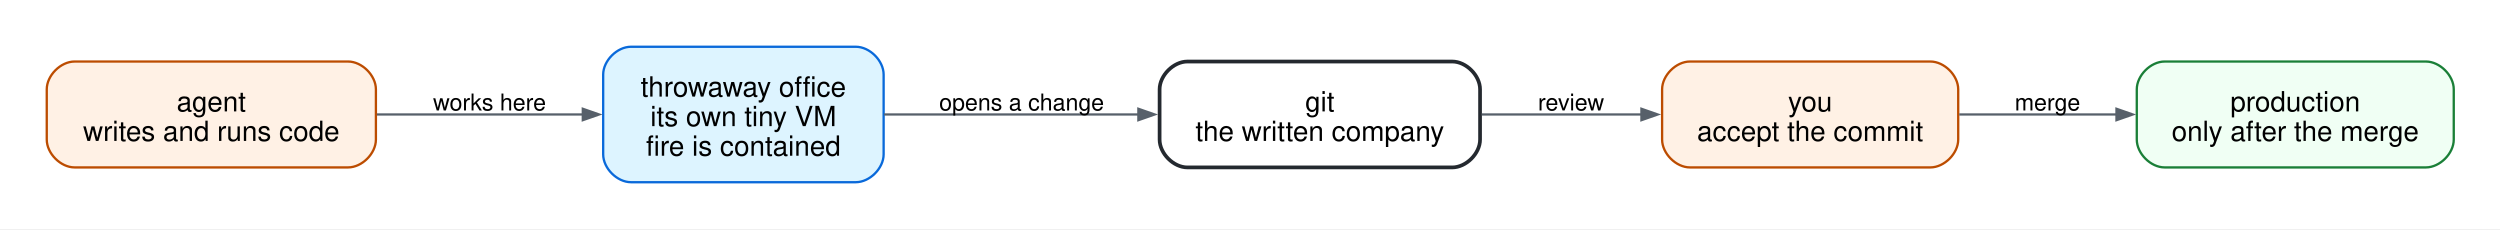
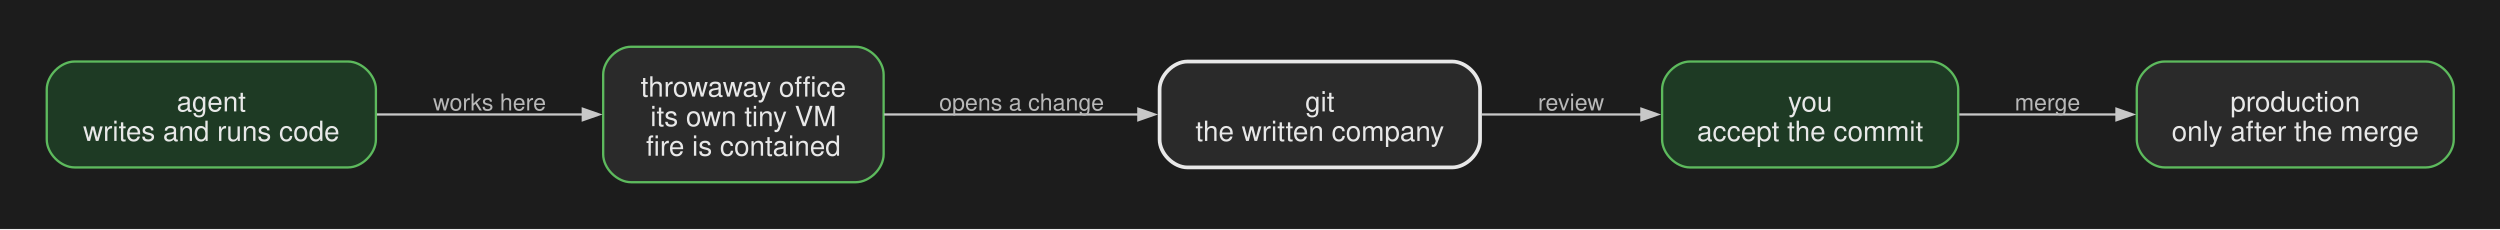
<svg xmlns="http://www.w3.org/2000/svg" width="1078pt" height="99pt" viewBox="0.00 0.00 1078.00 99.00">
  <g id="graph0" class="graph" transform="scale(1 1) rotate(0) translate(20.16 78.57)">
-     <polygon fill="#ffffff" stroke="none" points="-20.16,20.16 -20.16,-78.57 1058.06,-78.57 1058.06,20.16 -20.16,20.16" />
+     <polygon fill="#1c1c1c" stroke="none" points="-20.16,20.16 -20.16,-78.57 1058.06,-78.57 1058.06,20.16 -20.16,20.16" />
    <g id="node1" class="node">
-       <path fill="#fff1e5" stroke="#bc4c00" d="M129.93,-52.04C129.93,-52.04 12,-52.04 12,-52.04 6,-52.04 0,-46.04 0,-40.04 0,-40.04 0,-18.38 0,-18.38 0,-12.38 6,-6.38 12,-6.38 12,-6.38 129.93,-6.38 129.93,-6.38 135.93,-6.38 141.93,-12.38 141.93,-18.38 141.93,-18.38 141.93,-40.04 141.93,-40.04 141.93,-46.04 135.93,-52.04 129.93,-52.04" />
-       <text xml:space="preserve" text-anchor="middle" x="70.96" y="-30.55" font-family="Helvetica,sans-Serif" font-size="12.00">agent</text>
-       <text xml:space="preserve" text-anchor="middle" x="70.96" y="-17.8" font-family="Helvetica,sans-Serif" font-size="12.00">writes and runs code</text>
+       <path fill="#1e3a24" stroke="#5dba5d" d="M129.93,-52.04C129.93,-52.04 12,-52.04 12,-52.04 6,-52.04 0,-46.04 0,-40.04 0,-40.04 0,-18.38 0,-18.38 0,-12.38 6,-6.38 12,-6.38 12,-6.38 129.93,-6.38 129.93,-6.38 135.93,-6.38 141.93,-12.38 141.93,-18.38 141.93,-18.38 141.93,-40.04 141.93,-40.04 141.93,-46.04 135.93,-52.04 129.93,-52.04" />
+       <text xml:space="preserve" text-anchor="middle" x="70.96" y="-30.55" font-family="Helvetica,sans-Serif" font-size="12.00" fill="#e8e8e8">agent</text>
+       <text xml:space="preserve" text-anchor="middle" x="70.96" y="-17.8" font-family="Helvetica,sans-Serif" font-size="12.00" fill="#e8e8e8">writes and runs code</text>
    </g>
    <g id="node2" class="node">
-       <path fill="#ddf4ff" stroke="#0969da" d="M348.86,-58.41C348.86,-58.41 251.93,-58.41 251.93,-58.41 245.93,-58.41 239.93,-52.41 239.93,-46.41 239.93,-46.41 239.93,-12 239.93,-12 239.93,-6 245.93,0 251.93,0 251.93,0 348.86,0 348.86,0 354.86,0 360.86,-6 360.86,-12 360.86,-12 360.86,-46.41 360.86,-46.41 360.86,-52.41 354.86,-58.41 348.86,-58.41" />
-       <text xml:space="preserve" text-anchor="middle" x="300.39" y="-36.93" font-family="Helvetica,sans-Serif" font-size="12.00">throwaway office</text>
-       <text xml:space="preserve" text-anchor="middle" x="300.39" y="-24.18" font-family="Helvetica,sans-Serif" font-size="12.00">its own tiny VM</text>
-       <text xml:space="preserve" text-anchor="middle" x="300.39" y="-11.43" font-family="Helvetica,sans-Serif" font-size="12.00">fire is contained</text>
+       <path fill="#2a2a2a" stroke="#5dba5d" d="M348.86,-58.41C348.86,-58.41 251.93,-58.41 251.93,-58.41 245.93,-58.41 239.93,-52.41 239.93,-46.41 239.93,-46.41 239.93,-12 239.93,-12 239.93,-6 245.93,0 251.93,0 251.93,0 348.86,0 348.86,0 354.86,0 360.86,-6 360.86,-12 360.86,-12 360.86,-46.41 360.86,-46.41 360.86,-52.41 354.86,-58.41 348.86,-58.41" />
+       <text xml:space="preserve" text-anchor="middle" x="300.39" y="-36.93" font-family="Helvetica,sans-Serif" font-size="12.00" fill="#e8e8e8">throwaway office</text>
+       <text xml:space="preserve" text-anchor="middle" x="300.39" y="-24.18" font-family="Helvetica,sans-Serif" font-size="12.00" fill="#e8e8e8">its own tiny VM</text>
+       <text xml:space="preserve" text-anchor="middle" x="300.39" y="-11.43" font-family="Helvetica,sans-Serif" font-size="12.00" fill="#e8e8e8">fire is contained</text>
    </g>
    <g id="edge1" class="edge">
-       <path fill="none" stroke="#57606a" d="M142.37,-29.21C170.75,-29.21 203.35,-29.21 231.48,-29.21" />
-       <polygon fill="#57606a" stroke="#57606a" points="231.15,-31.66 238.15,-29.21 231.15,-26.76 231.15,-31.66" />
-       <text xml:space="preserve" text-anchor="middle" x="190.93" y="-30.95" font-family="Helvetica,sans-Serif" font-size="10.00">works here</text>
+       <path fill="none" stroke="#c8c8c8" d="M142.37,-29.21C170.75,-29.21 203.35,-29.21 231.48,-29.21" />
+       <polygon fill="#c8c8c8" stroke="#c8c8c8" points="231.15,-31.66 238.15,-29.21 231.15,-26.76 231.15,-31.66" />
+       <text xml:space="preserve" text-anchor="middle" x="190.93" y="-30.95" font-family="Helvetica,sans-Serif" font-size="10.00" fill="#b8b8b8">works here</text>
    </g>
    <g id="node3" class="node">
-       <path fill="#ffffff" stroke="#24292f" stroke-width="1.6" d="M606.04,-52.04C606.04,-52.04 491.86,-52.04 491.86,-52.04 485.86,-52.04 479.86,-46.04 479.86,-40.04 479.86,-40.04 479.86,-18.38 479.86,-18.38 479.86,-12.38 485.86,-6.38 491.86,-6.38 491.86,-6.38 606.04,-6.38 606.04,-6.38 612.04,-6.38 618.04,-12.38 618.04,-18.38 618.04,-18.38 618.04,-40.04 618.04,-40.04 618.04,-46.04 612.04,-52.04 606.04,-52.04" />
-       <text xml:space="preserve" text-anchor="middle" x="548.95" y="-30.55" font-family="Helvetica,sans-Serif" font-size="12.00">git</text>
-       <text xml:space="preserve" text-anchor="middle" x="548.95" y="-17.8" font-family="Helvetica,sans-Serif" font-size="12.00">the written company</text>
+       <path fill="#2a2a2a" stroke="#e8e8e8" stroke-width="1.6" d="M606.04,-52.04C606.04,-52.04 491.86,-52.04 491.86,-52.04 485.86,-52.04 479.86,-46.04 479.86,-40.04 479.86,-40.04 479.86,-18.38 479.86,-18.38 479.86,-12.38 485.86,-6.38 491.86,-6.38 491.86,-6.38 606.04,-6.38 606.04,-6.38 612.04,-6.38 618.04,-12.38 618.04,-18.38 618.04,-18.38 618.04,-40.04 618.04,-40.04 618.04,-46.04 612.04,-52.04 606.04,-52.04" />
+       <text xml:space="preserve" text-anchor="middle" x="548.95" y="-30.55" font-family="Helvetica,sans-Serif" font-size="12.00" fill="#e8e8e8">git</text>
+       <text xml:space="preserve" text-anchor="middle" x="548.95" y="-17.8" font-family="Helvetica,sans-Serif" font-size="12.00" fill="#e8e8e8">the written company</text>
    </g>
    <g id="edge2" class="edge">
-       <path fill="none" stroke="#57606a" d="M361.08,-29.21C394.06,-29.21 435.41,-29.21 470.82,-29.21" />
-       <polygon fill="#57606a" stroke="#57606a" points="470.71,-31.66 477.71,-29.21 470.71,-26.76 470.71,-31.66" />
-       <text xml:space="preserve" text-anchor="middle" x="420.36" y="-30.95" font-family="Helvetica,sans-Serif" font-size="10.00">opens a change</text>
+       <path fill="none" stroke="#c8c8c8" d="M361.08,-29.21C394.06,-29.21 435.41,-29.21 470.82,-29.21" />
+       <polygon fill="#c8c8c8" stroke="#c8c8c8" points="470.71,-31.66 477.71,-29.21 470.71,-26.76 470.71,-31.66" />
+       <text xml:space="preserve" text-anchor="middle" x="420.36" y="-30.95" font-family="Helvetica,sans-Serif" font-size="10.00" fill="#b8b8b8">opens a change</text>
    </g>
    <g id="node4" class="node">
-       <path fill="#fff1e5" stroke="#bc4c00" d="M812.22,-52.04C812.22,-52.04 708.54,-52.04 708.54,-52.04 702.54,-52.04 696.54,-46.04 696.54,-40.04 696.54,-40.04 696.54,-18.38 696.54,-18.38 696.54,-12.38 702.54,-6.38 708.54,-6.38 708.54,-6.38 812.22,-6.38 812.22,-6.38 818.22,-6.38 824.22,-12.38 824.22,-18.38 824.22,-18.38 824.22,-40.04 824.22,-40.04 824.22,-46.04 818.22,-52.04 812.22,-52.04" />
-       <text xml:space="preserve" text-anchor="middle" x="760.38" y="-30.55" font-family="Helvetica,sans-Serif" font-size="12.00">you</text>
-       <text xml:space="preserve" text-anchor="middle" x="760.38" y="-17.8" font-family="Helvetica,sans-Serif" font-size="12.00">accept the commit</text>
+       <path fill="#1e3a24" stroke="#5dba5d" d="M812.22,-52.04C812.22,-52.04 708.54,-52.04 708.54,-52.04 702.54,-52.04 696.54,-46.04 696.54,-40.04 696.54,-40.04 696.54,-18.38 696.54,-18.38 696.54,-12.38 702.54,-6.38 708.54,-6.38 708.54,-6.38 812.22,-6.38 812.22,-6.38 818.22,-6.38 824.22,-12.38 824.22,-18.38 824.22,-18.38 824.22,-40.04 824.22,-40.04 824.22,-46.04 818.22,-52.04 812.22,-52.04" />
+       <text xml:space="preserve" text-anchor="middle" x="760.38" y="-30.55" font-family="Helvetica,sans-Serif" font-size="12.00" fill="#e8e8e8">you</text>
+       <text xml:space="preserve" text-anchor="middle" x="760.38" y="-17.8" font-family="Helvetica,sans-Serif" font-size="12.00" fill="#e8e8e8">accept the commit</text>
    </g>
    <g id="edge3" class="edge">
-       <path fill="none" stroke="#57606a" d="M618.82,-29.21C640.91,-29.21 665.43,-29.21 687.72,-29.21" />
-       <polygon fill="#57606a" stroke="#57606a" points="687.63,-31.66 694.63,-29.21 687.63,-26.76 687.63,-31.66" />
-       <text xml:space="preserve" text-anchor="middle" x="657.29" y="-30.95" font-family="Helvetica,sans-Serif" font-size="10.00">review</text>
+       <path fill="none" stroke="#c8c8c8" d="M618.82,-29.21C640.91,-29.21 665.43,-29.21 687.72,-29.21" />
+       <polygon fill="#c8c8c8" stroke="#c8c8c8" points="687.63,-31.66 694.63,-29.21 687.63,-26.76 687.63,-31.66" />
+       <text xml:space="preserve" text-anchor="middle" x="657.29" y="-30.95" font-family="Helvetica,sans-Serif" font-size="10.00" fill="#b8b8b8">review</text>
    </g>
    <g id="node5" class="node">
-       <path fill="#f0fff4" stroke="#1a7f37" d="M1025.9,-52.04C1025.9,-52.04 913.22,-52.04 913.22,-52.04 907.22,-52.04 901.22,-46.04 901.22,-40.04 901.22,-40.04 901.22,-18.38 901.22,-18.38 901.22,-12.38 907.22,-6.38 913.22,-6.38 913.22,-6.38 1025.9,-6.38 1025.9,-6.38 1031.9,-6.38 1037.9,-12.38 1037.9,-18.38 1037.9,-18.38 1037.9,-40.04 1037.9,-40.04 1037.9,-46.04 1031.9,-52.04 1025.9,-52.04" />
-       <text xml:space="preserve" text-anchor="middle" x="969.56" y="-30.55" font-family="Helvetica,sans-Serif" font-size="12.00">production</text>
-       <text xml:space="preserve" text-anchor="middle" x="969.56" y="-17.8" font-family="Helvetica,sans-Serif" font-size="12.00">only after the merge</text>
+       <path fill="#2a2a2a" stroke="#5dba5d" d="M1025.9,-52.04C1025.9,-52.04 913.22,-52.04 913.22,-52.04 907.22,-52.04 901.22,-46.04 901.22,-40.04 901.22,-40.04 901.22,-18.38 901.22,-18.38 901.22,-12.38 907.22,-6.38 913.22,-6.38 913.22,-6.38 1025.9,-6.38 1025.9,-6.38 1031.9,-6.38 1037.9,-12.38 1037.9,-18.38 1037.9,-18.38 1037.9,-40.04 1037.9,-40.04 1037.9,-46.04 1031.9,-52.04 1025.9,-52.04" />
+       <text xml:space="preserve" text-anchor="middle" x="969.56" y="-30.55" font-family="Helvetica,sans-Serif" font-size="12.00" fill="#e8e8e8">production</text>
+       <text xml:space="preserve" text-anchor="middle" x="969.56" y="-17.8" font-family="Helvetica,sans-Serif" font-size="12.00" fill="#e8e8e8">only after the merge</text>
    </g>
    <g id="edge4" class="edge">
-       <path fill="none" stroke="#57606a" d="M824.67,-29.21C846.09,-29.21 870.23,-29.21 892.54,-29.21" />
-       <polygon fill="#57606a" stroke="#57606a" points="892.47,-31.66 899.47,-29.21 892.47,-26.76 892.47,-31.66" />
-       <text xml:space="preserve" text-anchor="middle" x="862.72" y="-30.95" font-family="Helvetica,sans-Serif" font-size="10.00">merge</text>
+       <path fill="none" stroke="#c8c8c8" d="M824.67,-29.21C846.09,-29.21 870.23,-29.21 892.54,-29.21" />
+       <polygon fill="#c8c8c8" stroke="#c8c8c8" points="892.47,-31.66 899.47,-29.21 892.47,-26.76 892.47,-31.66" />
+       <text xml:space="preserve" text-anchor="middle" x="862.72" y="-30.95" font-family="Helvetica,sans-Serif" font-size="10.00" fill="#b8b8b8">merge</text>
    </g>
  </g>
</svg>
